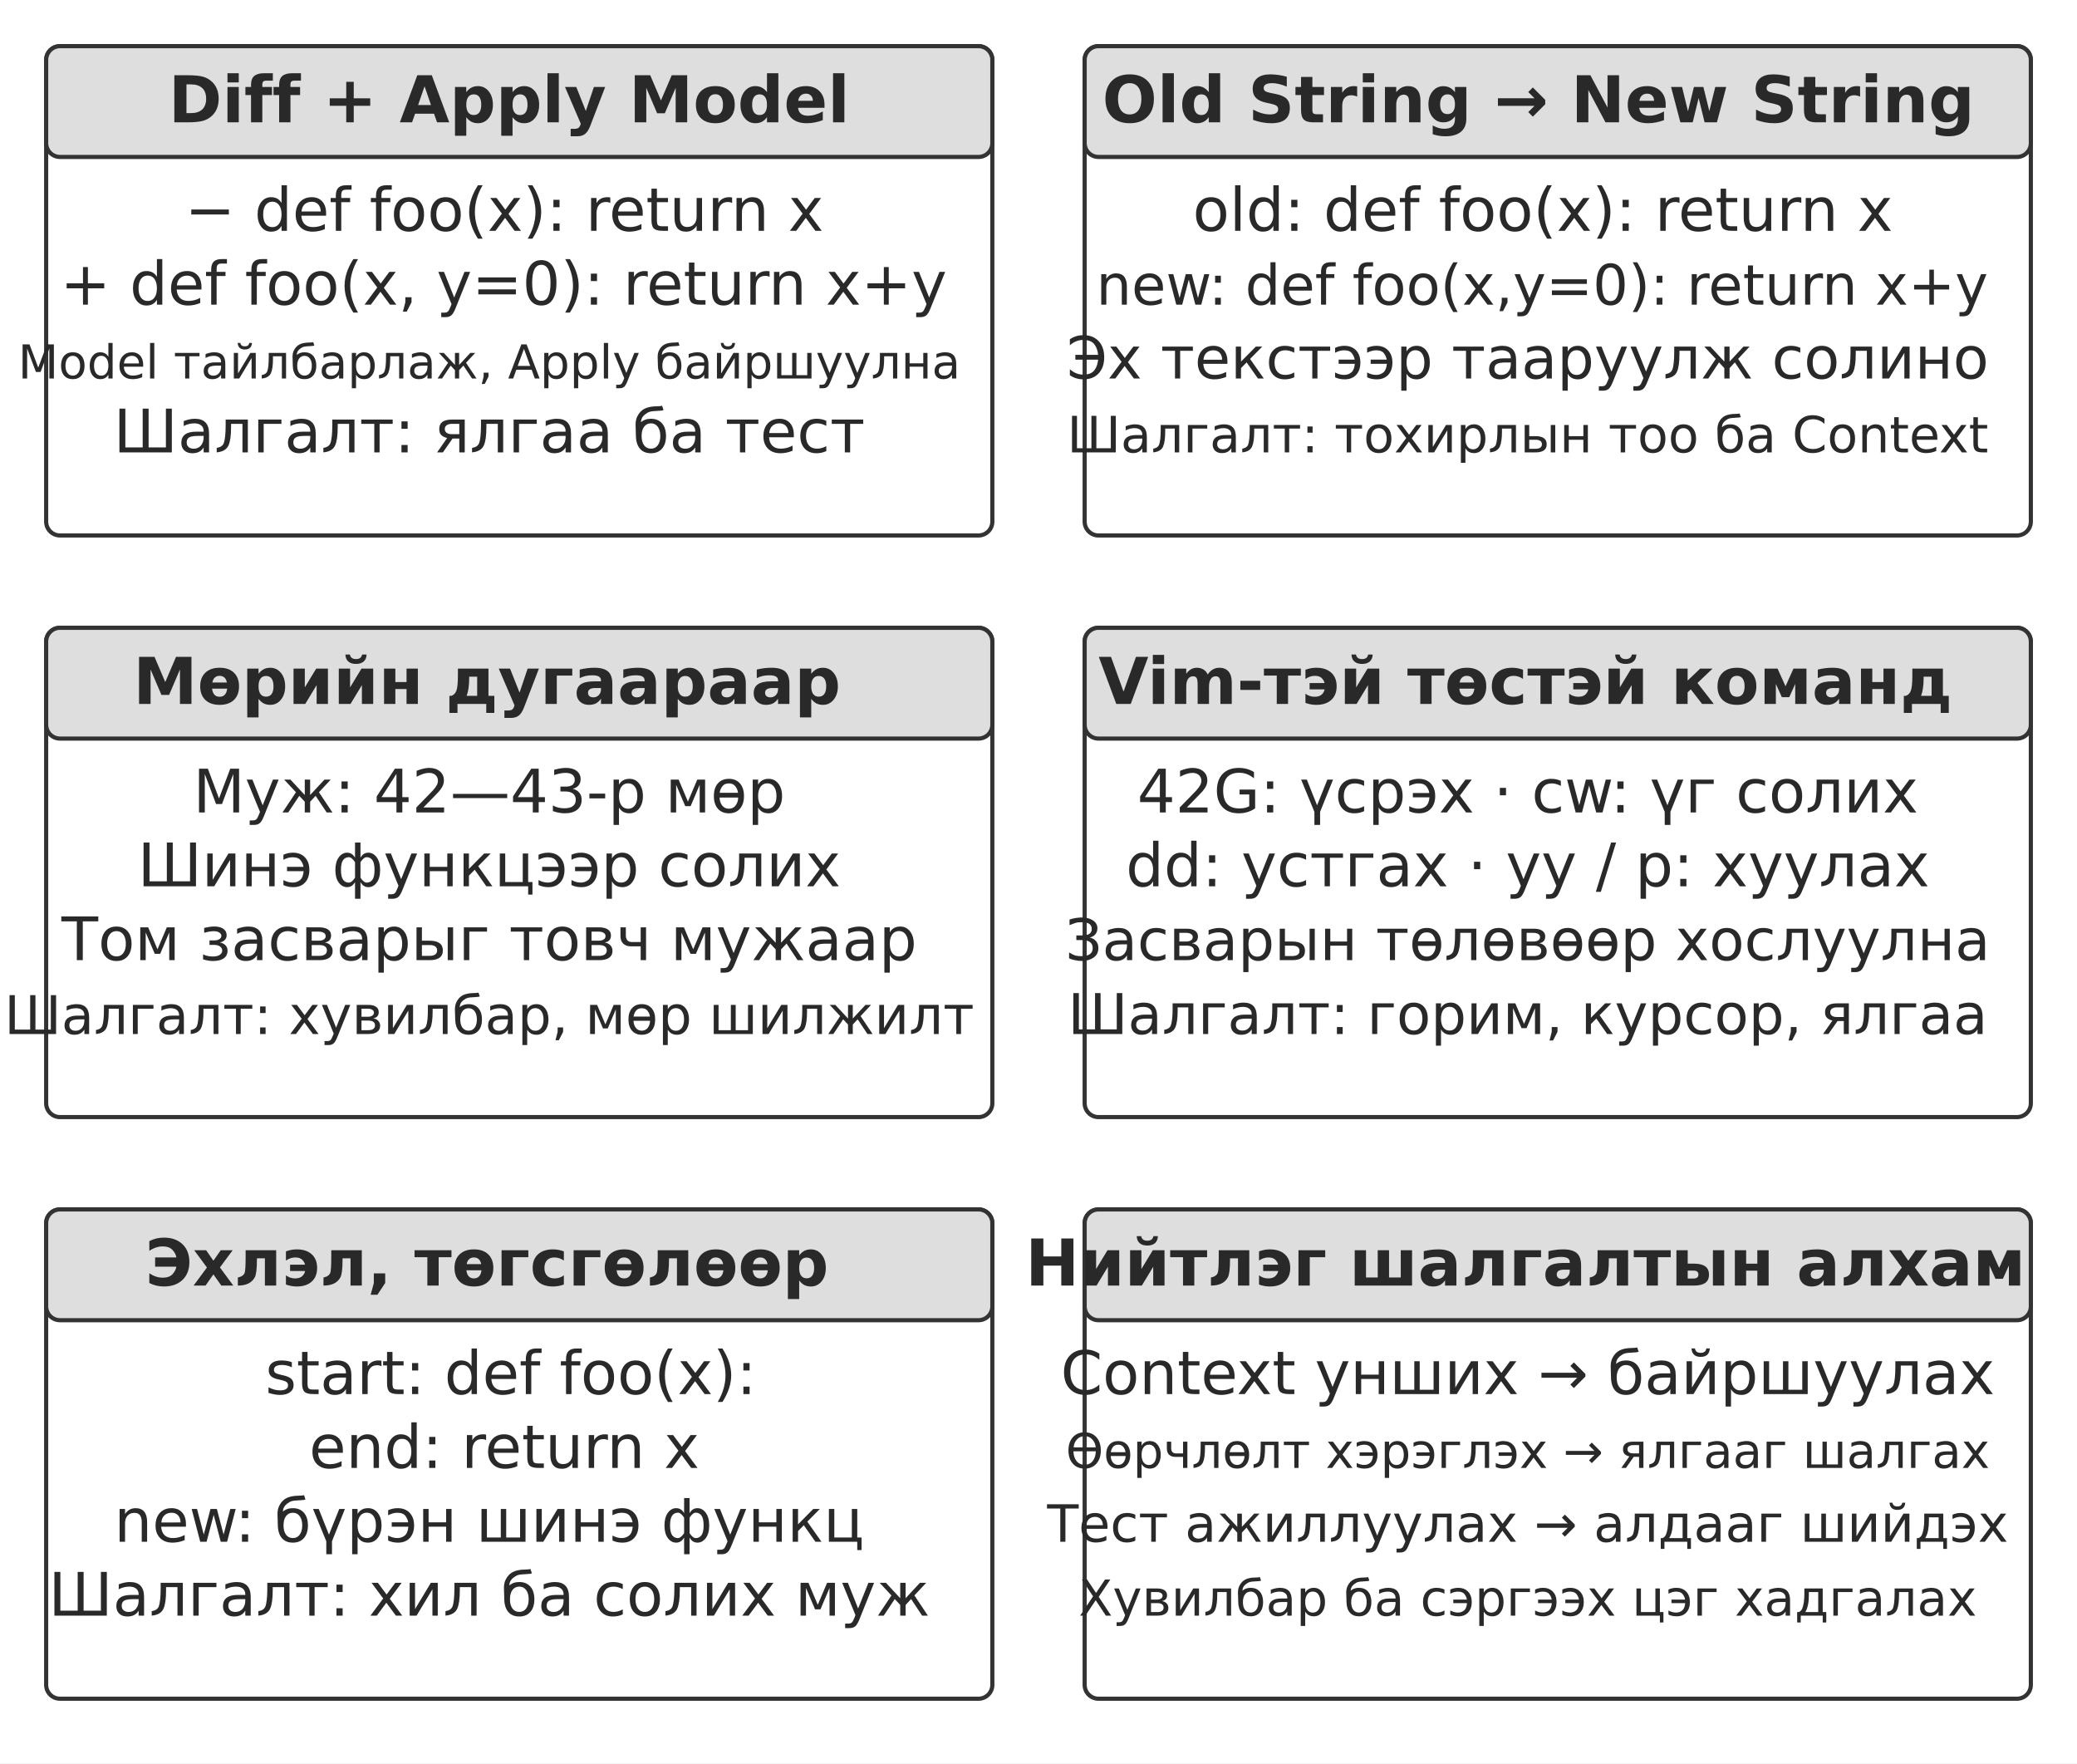
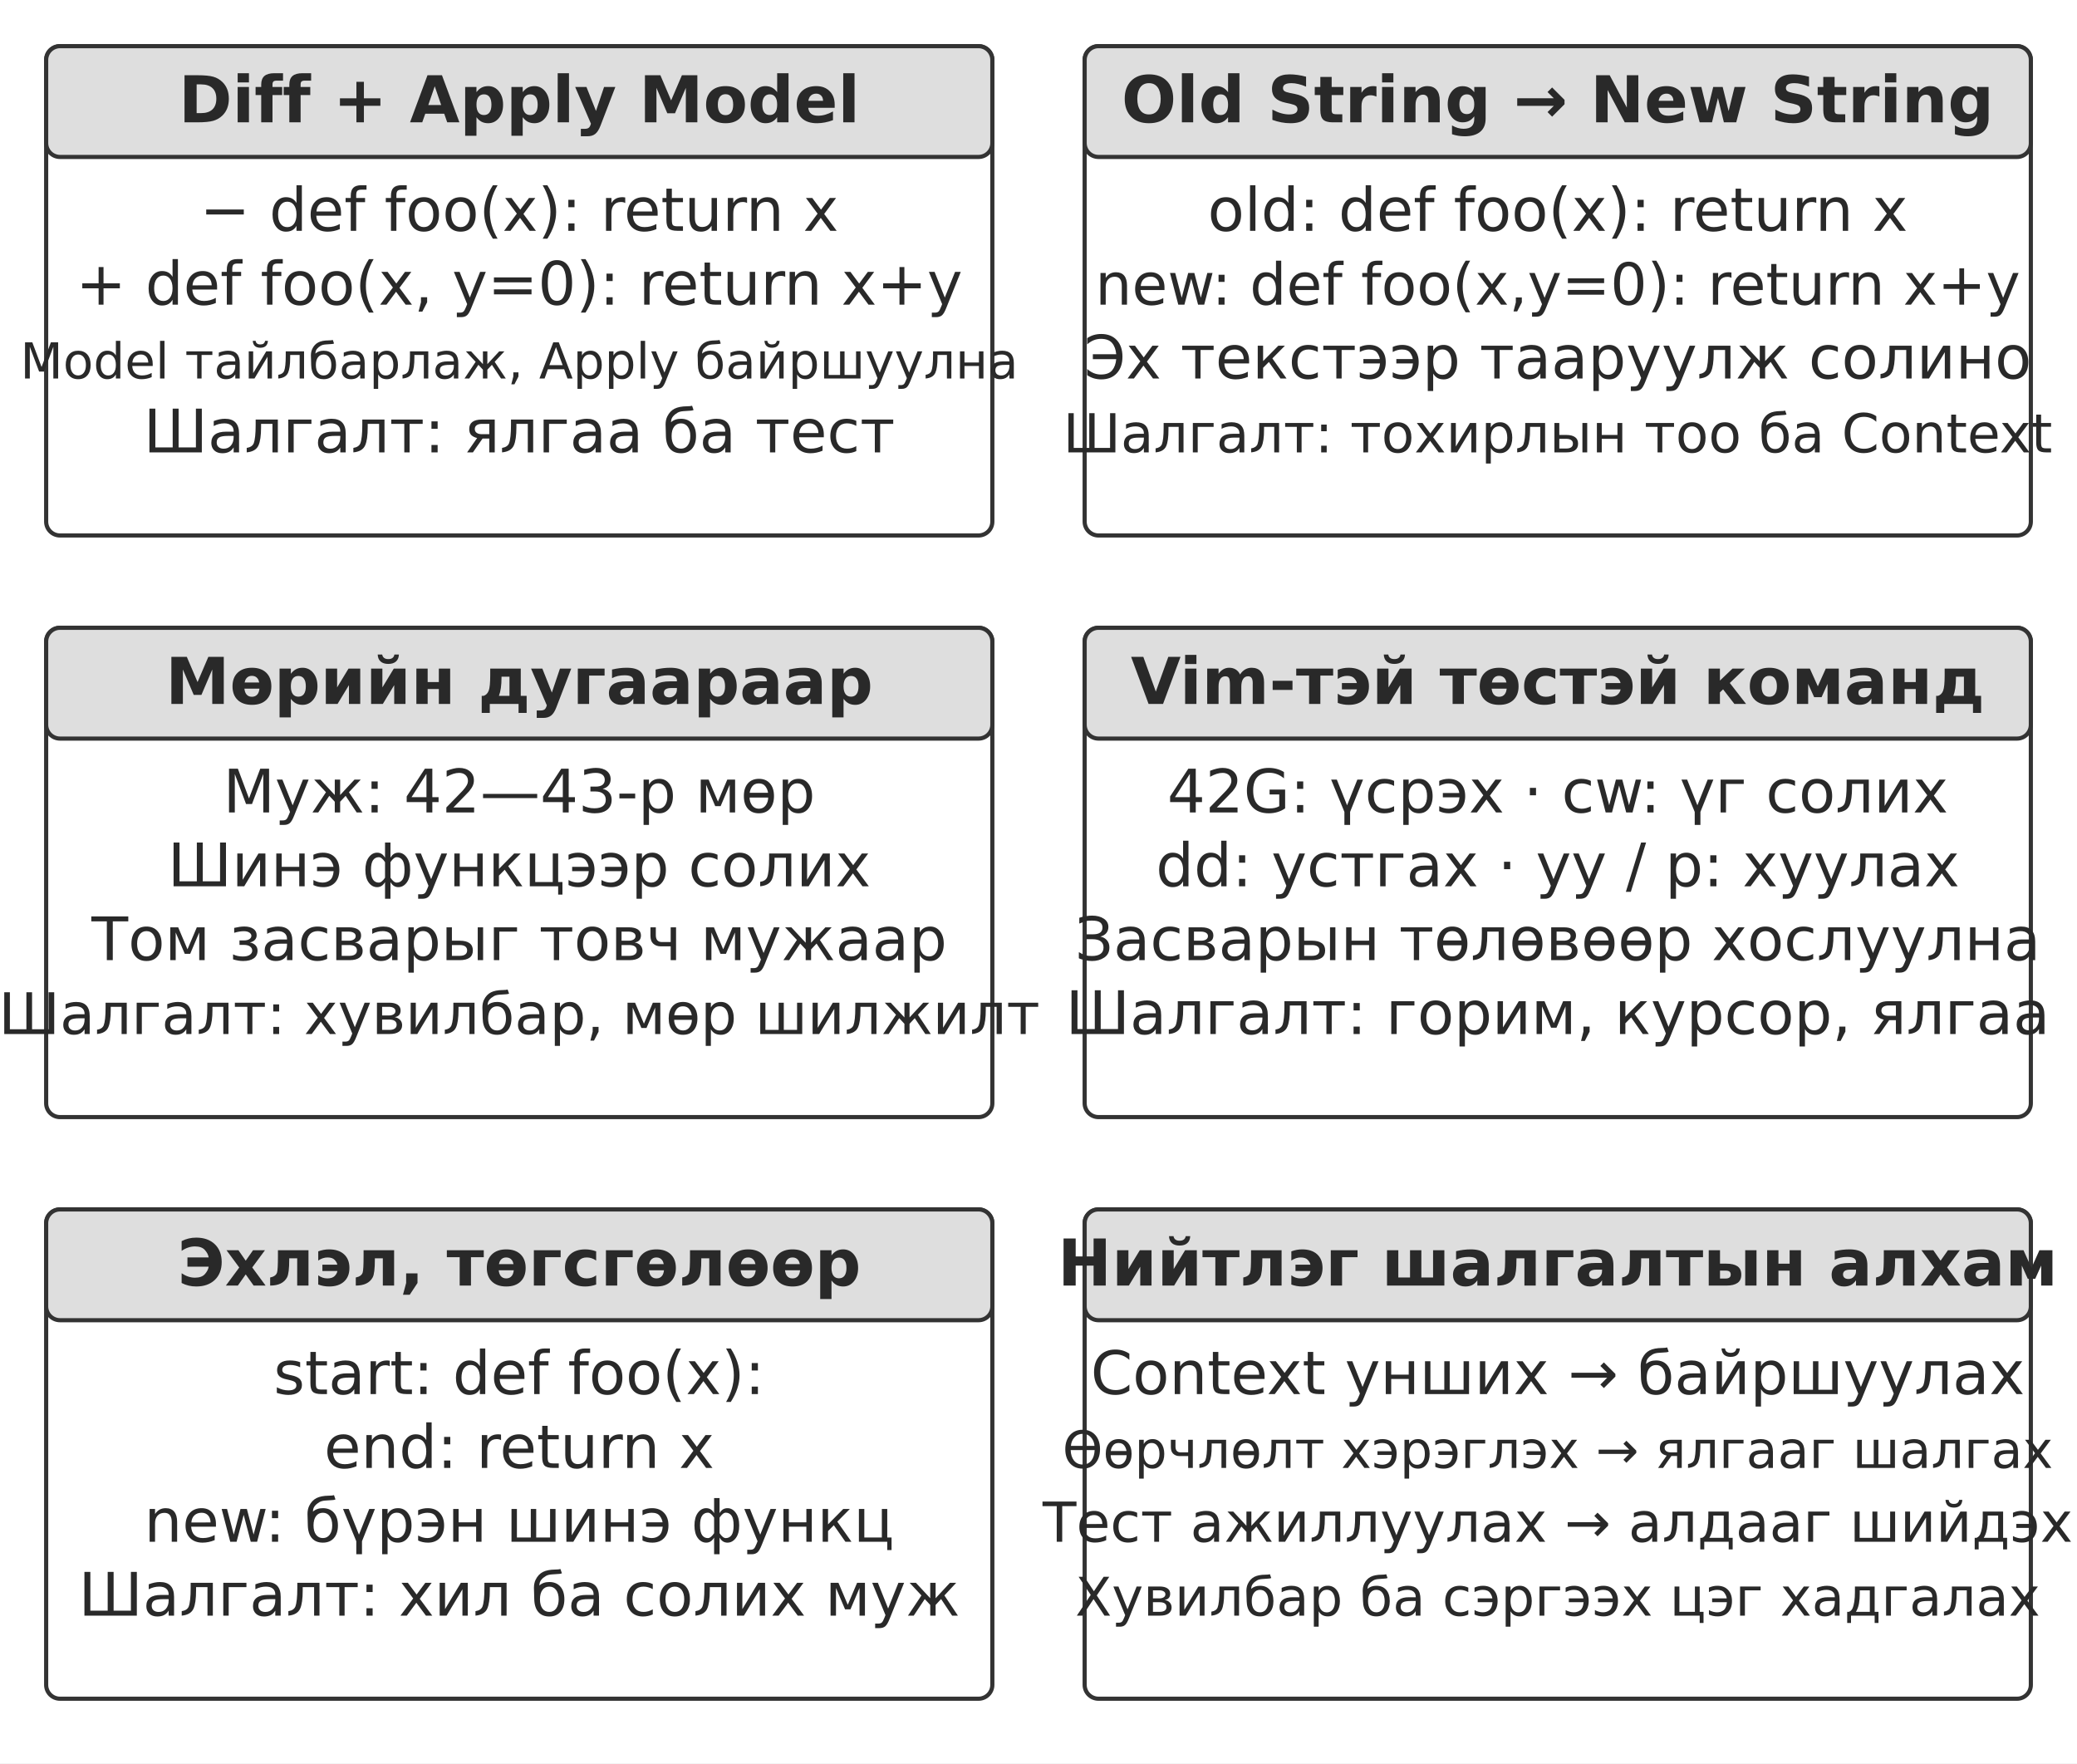
<svg xmlns="http://www.w3.org/2000/svg" width="106.000mm" height="89.982mm" viewBox="0 0 900 764" role="img" aria-labelledby="title desc">
  <defs>
    <marker id="arrow" viewBox="0 0 10 10" refX="9" refY="5" markerWidth="7" markerHeight="7" orient="auto-start-reverse">
      <path d="M0 0 L10 5 L0 10 Z" fill="#333333" />
    </marker>
  </defs>
  <rect width="900" height="764" fill="#ffffff" y="0" />
  <rect x="20" y="20" width="410" height="212" rx="6" fill="#ffffff" stroke="#333333" stroke-width="1.8" />
  <rect x="20" y="20" width="410" height="48" rx="6" fill="#dedede" stroke="#333333" stroke-width="1.8" />
-   <text x="220.59" y="53" text-anchor="middle" font-family="&quot;DejaVu Sans&quot;, Arial, &quot;Helvetica Neue&quot;, sans-serif" font-size="28.0" font-weight="700" fill="#292929">Diff + Apply Model</text>
-   <text x="218.53" y="100" text-anchor="middle" font-family="&quot;DejaVu Sans&quot;, Arial, &quot;Helvetica Neue&quot;, sans-serif" font-size="26.0" font-weight="400" fill="#292929">− def foo(x): return x</text>
-   <text x="218.23" y="132" text-anchor="middle" font-family="&quot;DejaVu Sans&quot;, Arial, &quot;Helvetica Neue&quot;, sans-serif" font-size="26.0" font-weight="400" fill="#292929">+ def foo(x, y=0): return x+y</text>
-   <text x="212" y="164" text-anchor="middle" font-family="&quot;DejaVu Sans&quot;, Arial, &quot;Helvetica Neue&quot;, sans-serif" font-size="20.3" font-weight="400" fill="#292929">Model тайлбарлаж, Apply байршуулна</text>
-   <text x="212" y="196" text-anchor="middle" font-family="&quot;DejaVu Sans&quot;, Arial, &quot;Helvetica Neue&quot;, sans-serif" font-size="26.0" font-weight="400" fill="#292929">Шалгалт: ялгаа ба тест</text>
+   <text x="225" y="53" text-anchor="middle" font-family="&quot;DejaVu Sans&quot;, Arial, &quot;Helvetica Neue&quot;, sans-serif" font-size="28.0" font-weight="700" fill="#292929">Diff + Apply Model</text>
+   <text x="225" y="100" text-anchor="middle" font-family="&quot;DejaVu Sans&quot;, Arial, &quot;Helvetica Neue&quot;, sans-serif" font-size="26.0" font-weight="400" fill="#292929">− def foo(x): return x</text>
+   <text x="225" y="132" text-anchor="middle" font-family="&quot;DejaVu Sans&quot;, Arial, &quot;Helvetica Neue&quot;, sans-serif" font-size="26.0" font-weight="400" fill="#292929">+ def foo(x, y=0): return x+y</text>
+   <text x="225" y="164" text-anchor="middle" font-family="&quot;DejaVu Sans&quot;, Arial, &quot;Helvetica Neue&quot;, sans-serif" font-size="21.5" font-weight="400" fill="#292929">Model тайлбарлаж, Apply байршуулна</text>
+   <text x="225" y="196" text-anchor="middle" font-family="&quot;DejaVu Sans&quot;, Arial, &quot;Helvetica Neue&quot;, sans-serif" font-size="26.0" font-weight="400" fill="#292929">Шалгалт: ялгаа ба тест</text>
  <rect x="470" y="20" width="410" height="212" rx="6" fill="#ffffff" stroke="#333333" stroke-width="1.8" />
  <rect x="470" y="20" width="410" height="48" rx="6" fill="#dedede" stroke="#333333" stroke-width="1.8" />
-   <text x="666.64" y="53" text-anchor="middle" font-family="&quot;DejaVu Sans&quot;, Arial, &quot;Helvetica Neue&quot;, sans-serif" font-size="28.0" font-weight="700" fill="#292929">Old String → New String</text>
-   <text x="668.53" y="100" text-anchor="middle" font-family="&quot;DejaVu Sans&quot;, Arial, &quot;Helvetica Neue&quot;, sans-serif" font-size="26.0" font-weight="400" fill="#292929">old: def foo(x): return x</text>
-   <text x="668.23" y="132" text-anchor="middle" font-family="&quot;DejaVu Sans&quot;, Arial, &quot;Helvetica Neue&quot;, sans-serif" font-size="24.2" font-weight="400" fill="#292929">new: def foo(x,y=0): return x+y</text>
-   <text x="662" y="164" text-anchor="middle" font-family="&quot;DejaVu Sans&quot;, Arial, &quot;Helvetica Neue&quot;, sans-serif" font-size="25.3" font-weight="400" fill="#292929">Эх текстээр тааруулж солино</text>
-   <text x="662" y="196" text-anchor="middle" font-family="&quot;DejaVu Sans&quot;, Arial, &quot;Helvetica Neue&quot;, sans-serif" font-size="21.7" font-weight="400" fill="#292929">Шалгалт: тохирлын тоо ба Context</text>
+   <text x="675" y="53" text-anchor="middle" font-family="&quot;DejaVu Sans&quot;, Arial, &quot;Helvetica Neue&quot;, sans-serif" font-size="28.0" font-weight="700" fill="#292929">Old String → New String</text>
+   <text x="675" y="100" text-anchor="middle" font-family="&quot;DejaVu Sans&quot;, Arial, &quot;Helvetica Neue&quot;, sans-serif" font-size="26.0" font-weight="400" fill="#292929">old: def foo(x): return x</text>
+   <text x="675" y="132" text-anchor="middle" font-family="&quot;DejaVu Sans&quot;, Arial, &quot;Helvetica Neue&quot;, sans-serif" font-size="25.1" font-weight="400" fill="#292929">new: def foo(x,y=0): return x+y</text>
+   <text x="675" y="164" text-anchor="middle" font-family="&quot;DejaVu Sans&quot;, Arial, &quot;Helvetica Neue&quot;, sans-serif" font-size="26.0" font-weight="400" fill="#292929">Эх текстээр тааруулж солино</text>
+   <text x="675" y="196" text-anchor="middle" font-family="&quot;DejaVu Sans&quot;, Arial, &quot;Helvetica Neue&quot;, sans-serif" font-size="23.3" font-weight="400" fill="#292929">Шалгалт: тохирлын тоо ба Context</text>
  <rect x="20" y="272" width="410" height="212" rx="6" fill="#ffffff" stroke="#333333" stroke-width="1.8" />
  <rect x="20" y="272" width="410" height="48" rx="6" fill="#dedede" stroke="#333333" stroke-width="1.8" />
-   <text x="211" y="305" text-anchor="middle" font-family="&quot;DejaVu Sans&quot;, Arial, &quot;Helvetica Neue&quot;, sans-serif" font-size="28.0" font-weight="700" fill="#292929">Мөрийн дугаараар</text>
-   <text x="212" y="352" text-anchor="middle" font-family="&quot;DejaVu Sans&quot;, Arial, &quot;Helvetica Neue&quot;, sans-serif" font-size="26.0" font-weight="400" fill="#292929">Муж: 42—43-р мөр</text>
-   <text x="212" y="384" text-anchor="middle" font-family="&quot;DejaVu Sans&quot;, Arial, &quot;Helvetica Neue&quot;, sans-serif" font-size="26.0" font-weight="400" fill="#292929">Шинэ функцээр солих</text>
-   <text x="212" y="416" text-anchor="middle" font-family="&quot;DejaVu Sans&quot;, Arial, &quot;Helvetica Neue&quot;, sans-serif" font-size="26.0" font-weight="400" fill="#292929">Том засварыг товч мужаар</text>
-   <text x="212" y="448" text-anchor="middle" font-family="&quot;DejaVu Sans&quot;, Arial, &quot;Helvetica Neue&quot;, sans-serif" font-size="23.1" font-weight="400" fill="#292929">Шалгалт: хувилбар, мөр шилжилт</text>
+   <text x="225" y="305" text-anchor="middle" font-family="&quot;DejaVu Sans&quot;, Arial, &quot;Helvetica Neue&quot;, sans-serif" font-size="28.0" font-weight="700" fill="#292929">Мөрийн дугаараар</text>
+   <text x="225" y="352" text-anchor="middle" font-family="&quot;DejaVu Sans&quot;, Arial, &quot;Helvetica Neue&quot;, sans-serif" font-size="26.0" font-weight="400" fill="#292929">Муж: 42—43-р мөр</text>
+   <text x="225" y="384" text-anchor="middle" font-family="&quot;DejaVu Sans&quot;, Arial, &quot;Helvetica Neue&quot;, sans-serif" font-size="26.0" font-weight="400" fill="#292929">Шинэ функцээр солих</text>
+   <text x="225" y="416" text-anchor="middle" font-family="&quot;DejaVu Sans&quot;, Arial, &quot;Helvetica Neue&quot;, sans-serif" font-size="26.0" font-weight="400" fill="#292929">Том засварыг товч мужаар</text>
+   <text x="225" y="448" text-anchor="middle" font-family="&quot;DejaVu Sans&quot;, Arial, &quot;Helvetica Neue&quot;, sans-serif" font-size="24.8" font-weight="400" fill="#292929">Шалгалт: хувилбар, мөр шилжилт</text>
  <rect x="470" y="272" width="410" height="212" rx="6" fill="#ffffff" stroke="#333333" stroke-width="1.8" />
  <rect x="470" y="272" width="410" height="48" rx="6" fill="#dedede" stroke="#333333" stroke-width="1.8" />
-   <text x="661" y="305" text-anchor="middle" font-family="&quot;DejaVu Sans&quot;, Arial, &quot;Helvetica Neue&quot;, sans-serif" font-size="28.0" font-weight="700" fill="#292929">Vim-тэй төстэй команд</text>
-   <text x="662" y="352" text-anchor="middle" font-family="&quot;DejaVu Sans&quot;, Arial, &quot;Helvetica Neue&quot;, sans-serif" font-size="26.0" font-weight="400" fill="#292929">42G: үсрэх · cw: үг солих</text>
-   <text x="662" y="384" text-anchor="middle" font-family="&quot;DejaVu Sans&quot;, Arial, &quot;Helvetica Neue&quot;, sans-serif" font-size="26.0" font-weight="400" fill="#292929">dd: устгах · yy / p: хуулах</text>
-   <text x="662" y="416" text-anchor="middle" font-family="&quot;DejaVu Sans&quot;, Arial, &quot;Helvetica Neue&quot;, sans-serif" font-size="24.9" font-weight="400" fill="#292929">Засварын төлөвөөр хослуулна</text>
-   <text x="662" y="448" text-anchor="middle" font-family="&quot;DejaVu Sans&quot;, Arial, &quot;Helvetica Neue&quot;, sans-serif" font-size="24.3" font-weight="400" fill="#292929">Шалгалт: горим, курсор, ялгаа</text>
+   <text x="675" y="305" text-anchor="middle" font-family="&quot;DejaVu Sans&quot;, Arial, &quot;Helvetica Neue&quot;, sans-serif" font-size="28.0" font-weight="700" fill="#292929">Vim-тэй төстэй команд</text>
+   <text x="675" y="352" text-anchor="middle" font-family="&quot;DejaVu Sans&quot;, Arial, &quot;Helvetica Neue&quot;, sans-serif" font-size="26.0" font-weight="400" fill="#292929">42G: үсрэх · cw: үг солих</text>
+   <text x="675" y="384" text-anchor="middle" font-family="&quot;DejaVu Sans&quot;, Arial, &quot;Helvetica Neue&quot;, sans-serif" font-size="26.0" font-weight="400" fill="#292929">dd: устгах · yy / p: хуулах</text>
+   <text x="675" y="416" text-anchor="middle" font-family="&quot;DejaVu Sans&quot;, Arial, &quot;Helvetica Neue&quot;, sans-serif" font-size="26.0" font-weight="400" fill="#292929">Засварын төлөвөөр хослуулна</text>
+   <text x="675" y="448" text-anchor="middle" font-family="&quot;DejaVu Sans&quot;, Arial, &quot;Helvetica Neue&quot;, sans-serif" font-size="26.0" font-weight="400" fill="#292929">Шалгалт: горим, курсор, ялгаа</text>
  <rect x="20" y="524" width="410" height="212" rx="6" fill="#ffffff" stroke="#333333" stroke-width="1.8" />
  <rect x="20" y="524" width="410" height="48" rx="6" fill="#dedede" stroke="#333333" stroke-width="1.8" />
-   <text x="211" y="557" text-anchor="middle" font-family="&quot;DejaVu Sans&quot;, Arial, &quot;Helvetica Neue&quot;, sans-serif" font-size="28.0" font-weight="700" fill="#292929">Эхлэл, төгсгөлөөр</text>
-   <text x="221.39" y="604" text-anchor="middle" font-family="&quot;DejaVu Sans&quot;, Arial, &quot;Helvetica Neue&quot;, sans-serif" font-size="26.0" font-weight="400" fill="#292929">start: def foo(x):</text>
-   <text x="218.53" y="636" text-anchor="middle" font-family="&quot;DejaVu Sans&quot;, Arial, &quot;Helvetica Neue&quot;, sans-serif" font-size="26.0" font-weight="400" fill="#292929">end: return x</text>
-   <text x="212" y="668" text-anchor="middle" font-family="&quot;DejaVu Sans&quot;, Arial, &quot;Helvetica Neue&quot;, sans-serif" font-size="26.0" font-weight="400" fill="#292929">new: бүрэн шинэ функц</text>
-   <text x="212" y="700" text-anchor="middle" font-family="&quot;DejaVu Sans&quot;, Arial, &quot;Helvetica Neue&quot;, sans-serif" font-size="26.0" font-weight="400" fill="#292929">Шалгалт: хил ба солих муж</text>
+   <text x="225" y="557" text-anchor="middle" font-family="&quot;DejaVu Sans&quot;, Arial, &quot;Helvetica Neue&quot;, sans-serif" font-size="28.0" font-weight="700" fill="#292929">Эхлэл, төгсгөлөөр</text>
+   <text x="225" y="604" text-anchor="middle" font-family="&quot;DejaVu Sans&quot;, Arial, &quot;Helvetica Neue&quot;, sans-serif" font-size="26.0" font-weight="400" fill="#292929">start: def foo(x):</text>
+   <text x="225" y="636" text-anchor="middle" font-family="&quot;DejaVu Sans&quot;, Arial, &quot;Helvetica Neue&quot;, sans-serif" font-size="26.0" font-weight="400" fill="#292929">end: return x</text>
+   <text x="225" y="668" text-anchor="middle" font-family="&quot;DejaVu Sans&quot;, Arial, &quot;Helvetica Neue&quot;, sans-serif" font-size="26.0" font-weight="400" fill="#292929">new: бүрэн шинэ функц</text>
+   <text x="225" y="700" text-anchor="middle" font-family="&quot;DejaVu Sans&quot;, Arial, &quot;Helvetica Neue&quot;, sans-serif" font-size="26.0" font-weight="400" fill="#292929">Шалгалт: хил ба солих муж</text>
  <rect x="470" y="524" width="410" height="212" rx="6" fill="#ffffff" stroke="#333333" stroke-width="1.8" />
  <rect x="470" y="524" width="410" height="48" rx="6" fill="#dedede" stroke="#333333" stroke-width="1.8" />
-   <text x="661" y="557" text-anchor="middle" font-family="&quot;DejaVu Sans&quot;, Arial, &quot;Helvetica Neue&quot;, sans-serif" font-size="28.0" font-weight="700" fill="#292929">Нийтлэг шалгалтын алхам</text>
-   <text x="662" y="604" text-anchor="middle" font-family="&quot;DejaVu Sans&quot;, Arial, &quot;Helvetica Neue&quot;, sans-serif" font-size="26.0" font-weight="400" fill="#292929">Context унших → байршуулах</text>
-   <text x="662" y="636" text-anchor="middle" font-family="&quot;DejaVu Sans&quot;, Arial, &quot;Helvetica Neue&quot;, sans-serif" font-size="20.8" font-weight="400" fill="#292929">Өөрчлөлт хэрэглэх → ялгааг шалгах</text>
-   <text x="662" y="668" text-anchor="middle" font-family="&quot;DejaVu Sans&quot;, Arial, &quot;Helvetica Neue&quot;, sans-serif" font-size="22.3" font-weight="400" fill="#292929">Тест ажиллуулах → алдааг шийдэх</text>
-   <text x="662" y="700" text-anchor="middle" font-family="&quot;DejaVu Sans&quot;, Arial, &quot;Helvetica Neue&quot;, sans-serif" font-size="21.5" font-weight="400" fill="#292929">Хувилбар ба сэргээх цэг хадгалах</text>
+   <text x="675" y="557" text-anchor="middle" font-family="&quot;DejaVu Sans&quot;, Arial, &quot;Helvetica Neue&quot;, sans-serif" font-size="28.0" font-weight="700" fill="#292929">Нийтлэг шалгалтын алхам</text>
+   <text x="675" y="604" text-anchor="middle" font-family="&quot;DejaVu Sans&quot;, Arial, &quot;Helvetica Neue&quot;, sans-serif" font-size="26.0" font-weight="400" fill="#292929">Context унших → байршуулах</text>
+   <text x="675" y="636" text-anchor="middle" font-family="&quot;DejaVu Sans&quot;, Arial, &quot;Helvetica Neue&quot;, sans-serif" font-size="22.3" font-weight="400" fill="#292929">Өөрчлөлт хэрэглэх → ялгааг шалгах</text>
+   <text x="675" y="668" text-anchor="middle" font-family="&quot;DejaVu Sans&quot;, Arial, &quot;Helvetica Neue&quot;, sans-serif" font-size="23.9" font-weight="400" fill="#292929">Тест ажиллуулах → алдааг шийдэх</text>
+   <text x="675" y="700" text-anchor="middle" font-family="&quot;DejaVu Sans&quot;, Arial, &quot;Helvetica Neue&quot;, sans-serif" font-size="23.1" font-weight="400" fill="#292929">Хувилбар ба сэргээх цэг хадгалах</text>
  <defs />
</svg>
